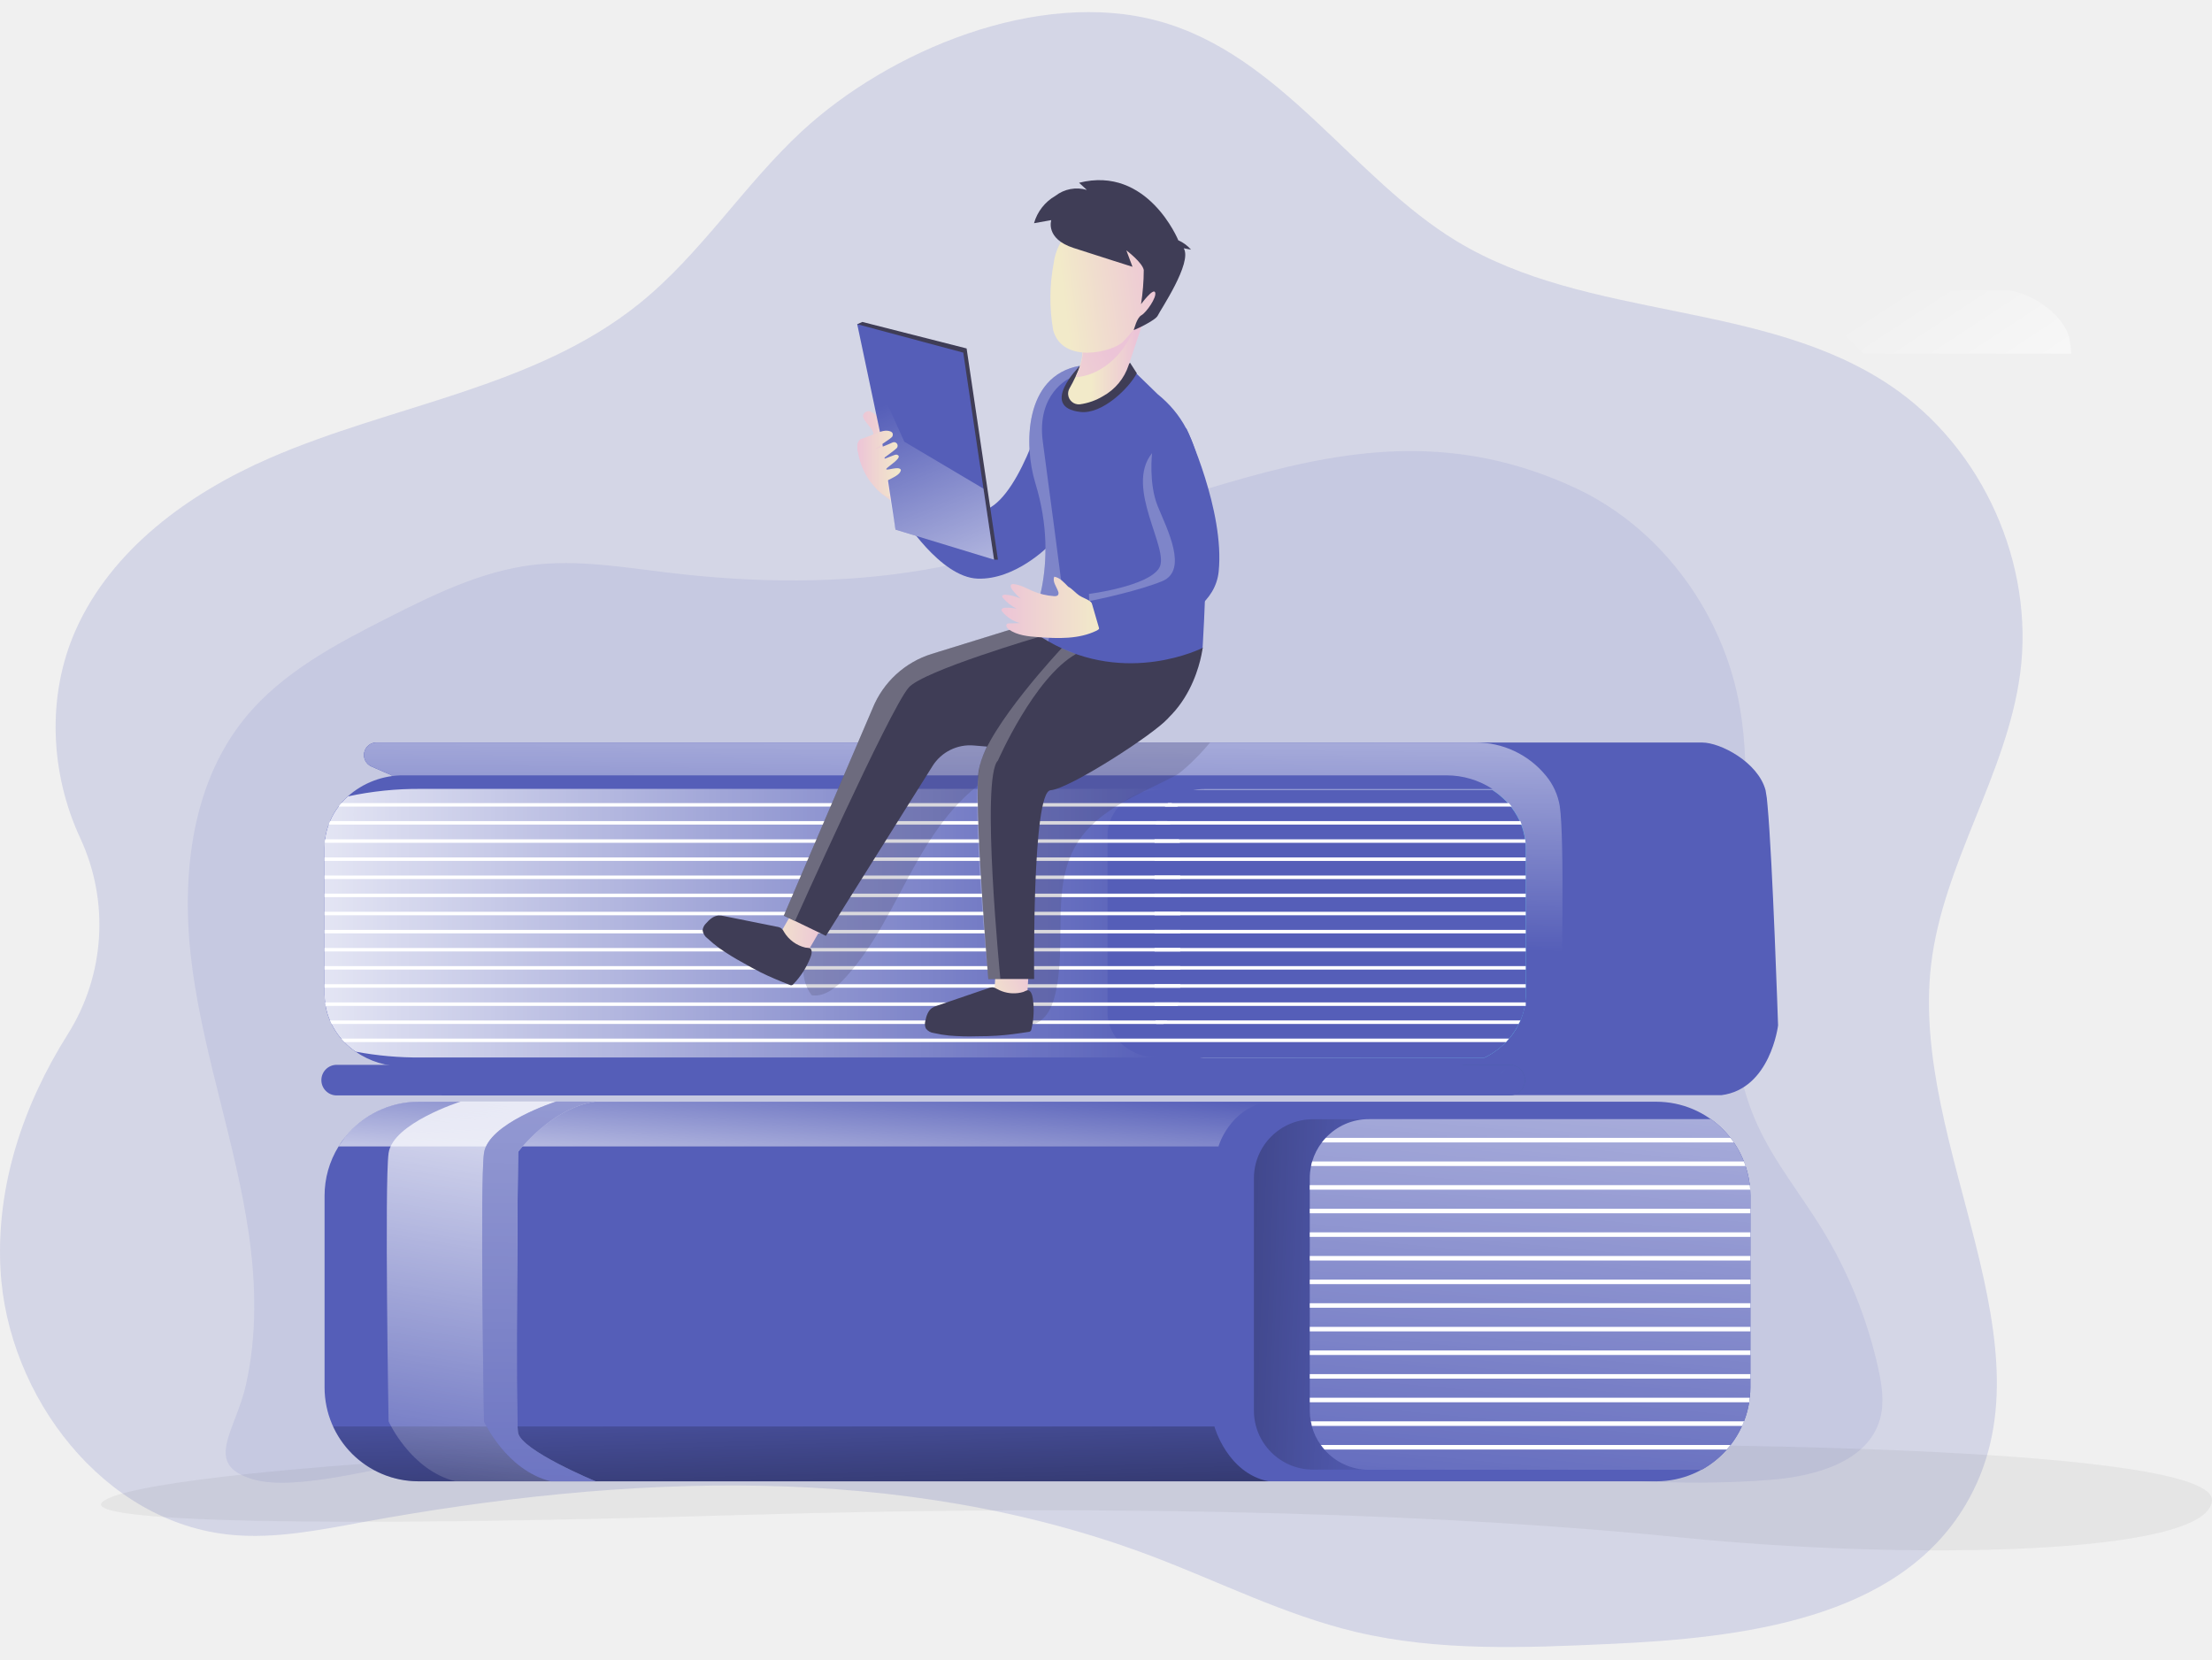
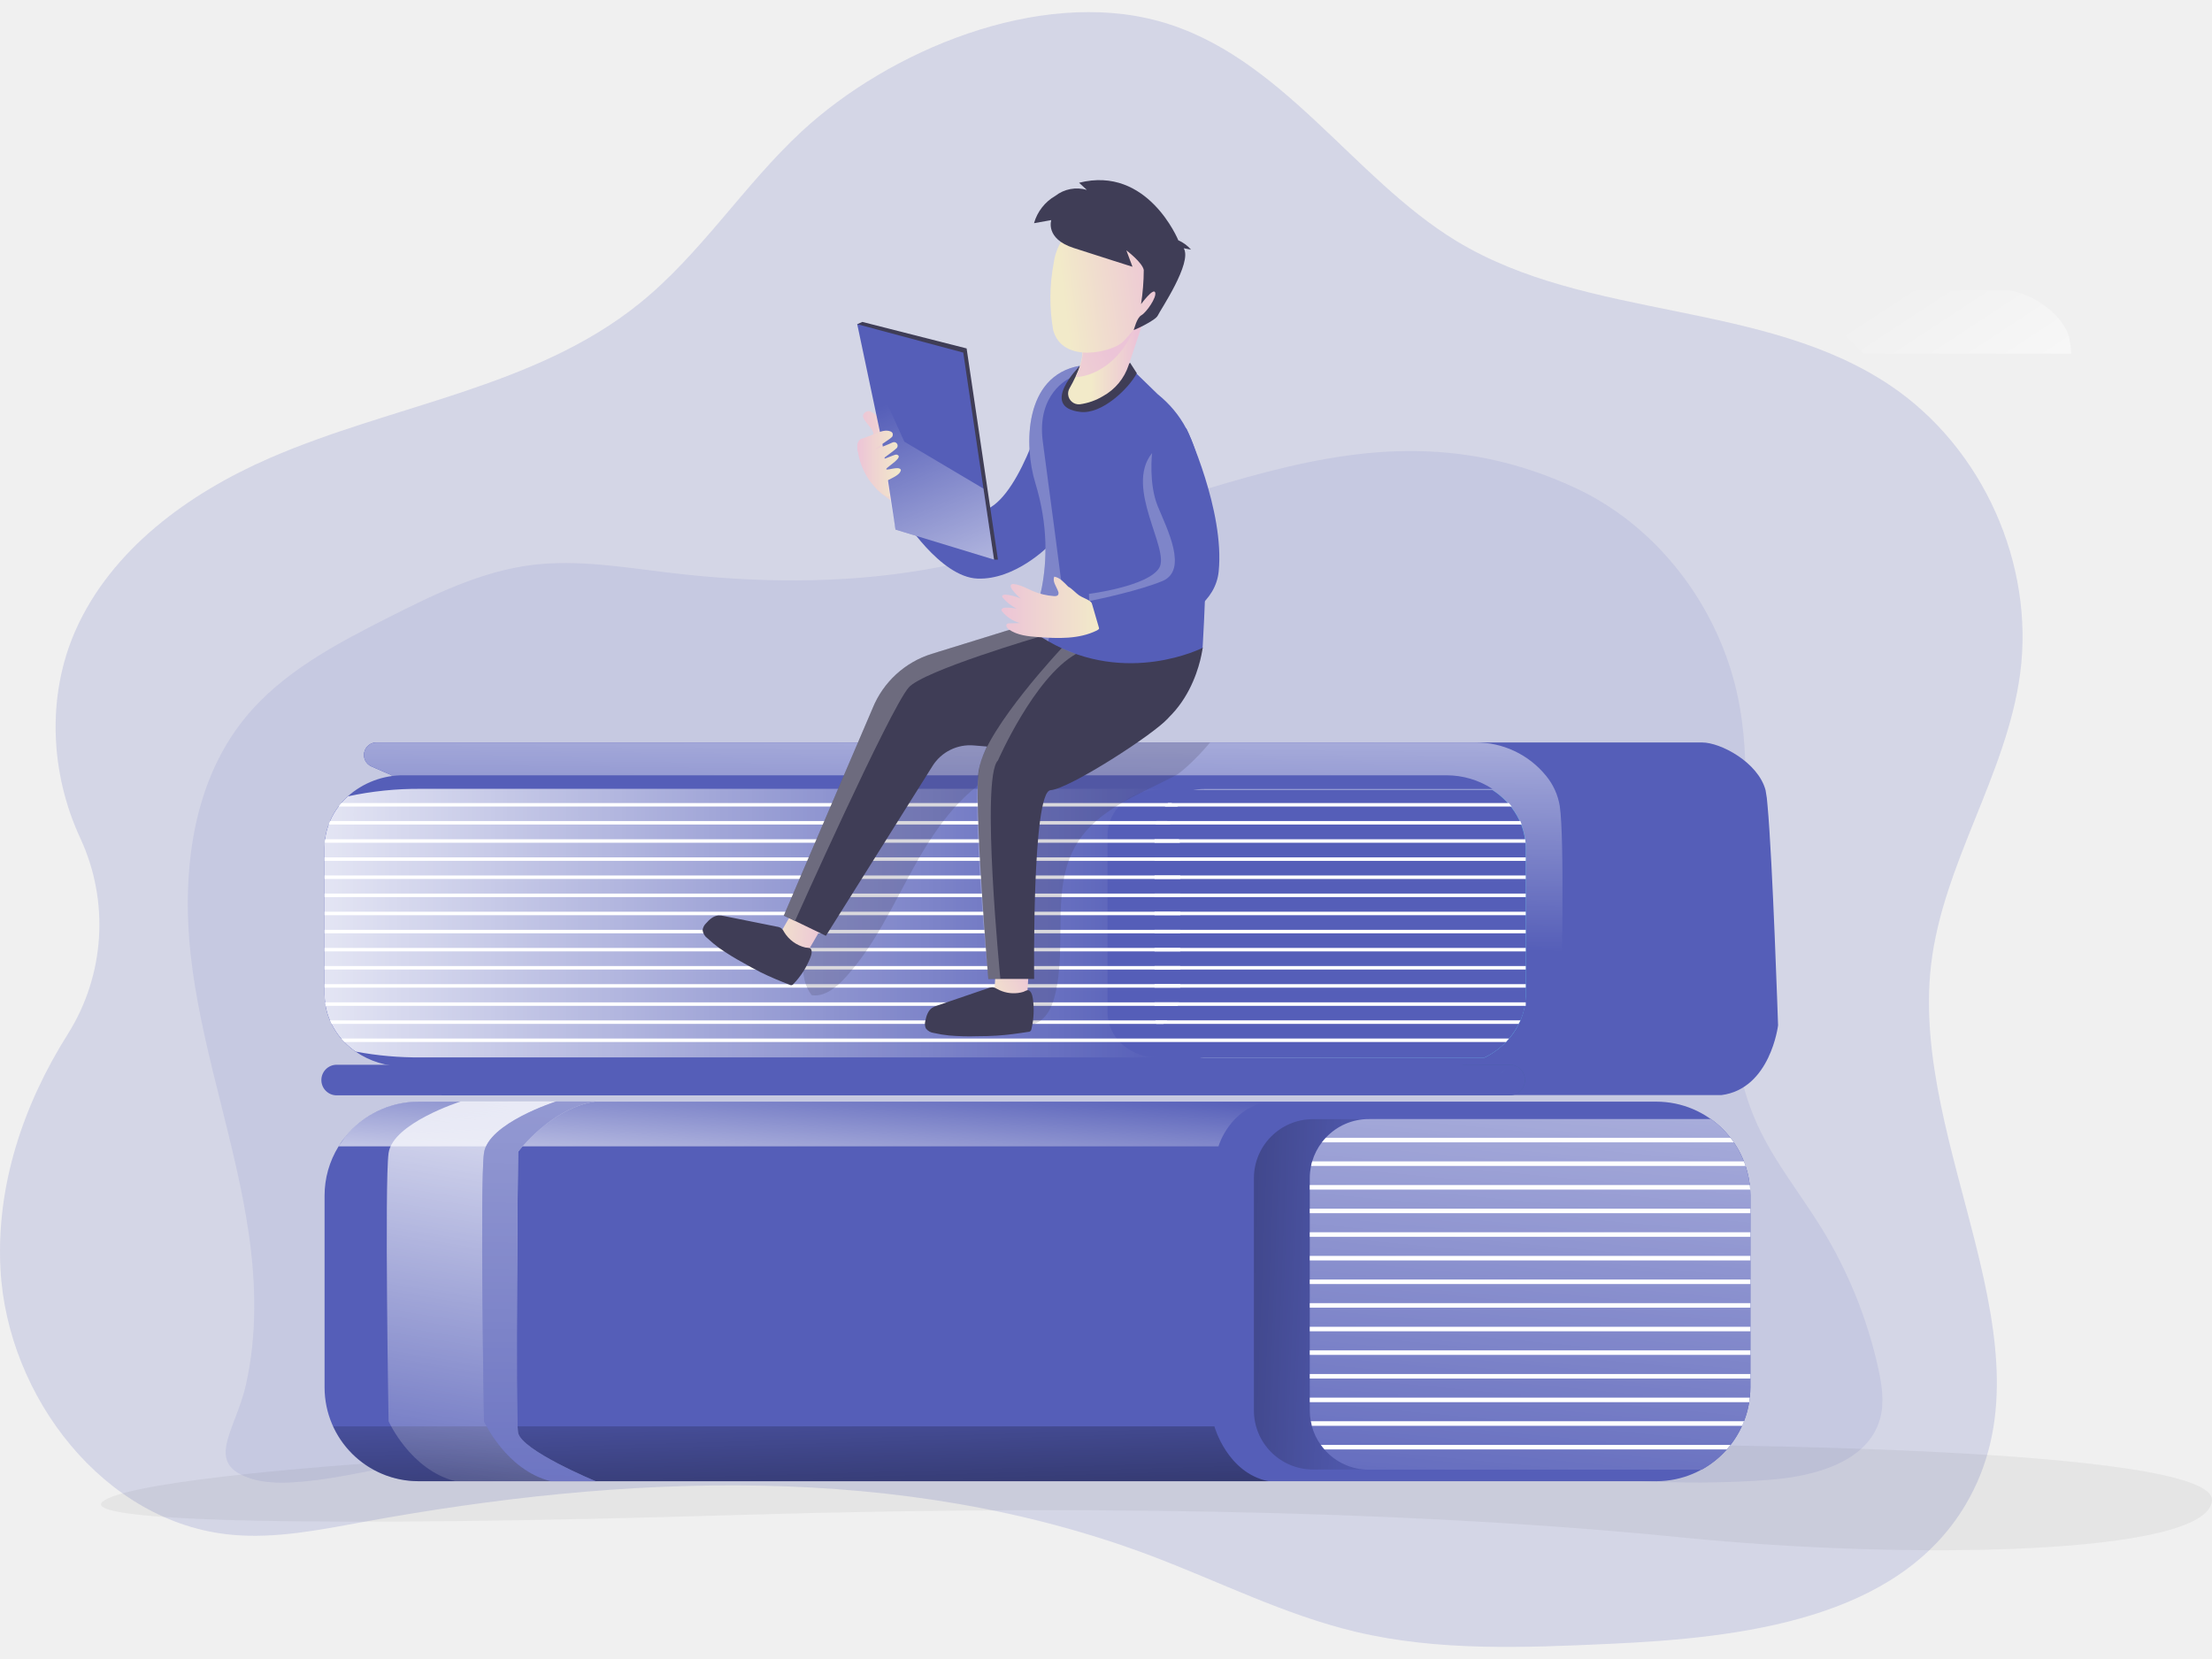
- <svg xmlns="http://www.w3.org/2000/svg" xmlns:xlink="http://www.w3.org/1999/xlink" id="Layer_1" data-name="Layer 1" width="300" height="225" viewBox="0 0 808.63 597.63" class="illustration styles_illustrationTablet__1DWOa">
+ <svg xmlns="http://www.w3.org/2000/svg" xmlns:xlink="http://www.w3.org/1999/xlink" id="Layer_1" data-name="Layer 1" width="280" height="210" viewBox="0 0 808.63 597.63" class="illustration styles_illustrationTablet__1DWOa">
  <defs>
    <linearGradient id="linear-gradient" x1="700.64" y1="267.79" x2="762.75" y2="362.44" gradientTransform="translate(-1.42 -170.05)" gradientUnits="userSpaceOnUse">
      <stop offset="0" stop-color="#fff" stop-opacity="0" />
      <stop offset="0.99" stop-color="#fff" />
    </linearGradient>
    <linearGradient id="linear-gradient-2" x1="353.09" y1="511.1" x2="354.86" y2="350.86" xlink:href="#linear-gradient" />
    <linearGradient id="linear-gradient-3" x1="413.7" y1="380.52" x2="330.46" y2="580.75" gradientTransform="translate(-1.42 -170.05)" gradientUnits="userSpaceOnUse">
      <stop offset="0.17" stop-color="#00272e" />
      <stop offset="1" stop-color="#69b9eb" stop-opacity="0" />
    </linearGradient>
    <linearGradient id="linear-gradient-4" x1="291.7" y1="108.76" x2="295.07" y2="-8.65" gradientTransform="matrix(1, 0, 0, -1, 0, 600)" gradientUnits="userSpaceOnUse">
      <stop offset="0" stop-opacity="0" />
      <stop offset="0.91" stop-opacity="0.8" />
      <stop offset="1" />
    </linearGradient>
    <linearGradient id="linear-gradient-5" x1="296.84" y1="555.27" x2="291.53" y2="621.67" xlink:href="#linear-gradient" />
    <linearGradient id="linear-gradient-6" x1="510.9" y1="132.84" x2="310.72" y2="140.44" xlink:href="#linear-gradient-4" />
    <linearGradient id="linear-gradient-7" x1="549.01" y1="573.65" x2="583.37" y2="211.56" gradientTransform="matrix(1, 0, 0, 1, 0, 0)" xlink:href="#linear-gradient" />
    <linearGradient id="linear-gradient-8" x1="560.94" y1="508.86" x2="421.25" y2="497.35" gradientTransform="translate(-1.42 -170.05)" gradientUnits="userSpaceOnUse">
      <stop offset="0" stop-color="#68e1fd" />
      <stop offset="1" stop-color="#fff" />
    </linearGradient>
    <linearGradient id="linear-gradient-9" x1="428.28" y1="503.09" x2="57.02" y2="503.09" xlink:href="#linear-gradient" />
    <linearGradient id="linear-gradient-10" x1="549.28" y1="557.46" x2="551.89" y2="557.46" gradientTransform="translate(-1.42 -170.05)" gradientUnits="userSpaceOnUse">
      <stop offset="0" stop-color="#68e1fd" />
      <stop offset="1" stop-color="#69b9eb" />
    </linearGradient>
    <linearGradient id="linear-gradient-11" x1="553.11" y1="461.29" x2="554.51" y2="461.29" xlink:href="#linear-gradient-10" />
    <linearGradient id="linear-gradient-12" x1="557.44" y1="468.86" x2="557.9" y2="468.86" xlink:href="#linear-gradient-10" />
    <linearGradient id="linear-gradient-13" x1="166.75" y1="736.16" x2="201.12" y2="526.44" xlink:href="#linear-gradient" />
    <linearGradient id="linear-gradient-14" x1="195.66" y1="625.77" x2="201.86" y2="1.27" gradientTransform="matrix(1, 0, 0, 1, 0, 0)" xlink:href="#linear-gradient" />
    <linearGradient id="linear-gradient-15" x1="301.88" y1="507.15" x2="278.8" y2="505.24" gradientTransform="translate(0 -170)" gradientUnits="userSpaceOnUse">
      <stop offset="0" stop-color="#ecc4d7" />
      <stop offset="0.42" stop-color="#efd4d1" />
      <stop offset="1" stop-color="#f2eac9" />
    </linearGradient>
    <linearGradient id="linear-gradient-16" x1="1030.48" y1="-473.84" x2="1007.74" y2="-475.71" gradientTransform="translate(-327.44 1239.03) rotate(-26.82)" xlink:href="#linear-gradient-15" />
    <linearGradient id="linear-gradient-17" x1="415.22" y1="471.15" x2="398.89" y2="471.34" gradientTransform="matrix(1, 0, 0, -1, 0, 600)" xlink:href="#linear-gradient-15" />
    <linearGradient id="linear-gradient-18" x1="405.36" y1="478.04" x2="360.88" y2="459.31" gradientTransform="matrix(1, 0, 0, -1, 0, 600)" xlink:href="#linear-gradient-15" />
    <linearGradient id="linear-gradient-19" x1="425.28" y1="503.57" x2="388.4" y2="499.06" gradientTransform="matrix(1, 0, 0, -1, 0, 600)" xlink:href="#linear-gradient-15" />
    <linearGradient id="linear-gradient-20" x1="367.48" y1="387.64" x2="403.35" y2="387.64" gradientTransform="translate(-1.42 -170.05)" xlink:href="#linear-gradient-15" />
    <linearGradient id="linear-gradient-21" x1="330.69" y1="348.29" x2="338.81" y2="348.29" gradientTransform="translate(-1.42 -170.05)" gradientUnits="userSpaceOnUse">
      <stop offset="0" stop-color="#183866" />
      <stop offset="1" stop-color="#1a7fc1" />
    </linearGradient>
    <linearGradient id="linear-gradient-22" x1="314.8" y1="335.09" x2="338.64" y2="335.09" gradientTransform="translate(-1.42 -170.05)" xlink:href="#linear-gradient-15" />
    <linearGradient id="linear-gradient-23" x1="327.09" y1="312.14" x2="375.33" y2="428.79" gradientTransform="translate(0 -170)" xlink:href="#linear-gradient" />
    <linearGradient id="linear-gradient-24" x1="314.79" y1="335.09" x2="330.75" y2="335.09" gradientTransform="translate(-1.42 -170.05)" xlink:href="#linear-gradient-15" />
  </defs>
  <path d="M293.09,43.6c-21.25,19.69-37,45-59.58,63.11-38.18,30.68-90,36.78-134.9,56.31-29.7,12.92-57.86,33.39-71,63-10.61,24-9.27,52.29,1.76,76a75.09,75.09,0,0,1-4.58,71.59C8.44,399.51-1.42,429.1.17,459.49c2.46,46.74,37.95,92.85,84.56,97.15,16,1.48,32.08-1.77,47.92-4.67,95.67-17.5,196.93-22,287.93,12.27,24.94,9.4,48.95,21.65,74.88,27.83,30.29,7.22,61.87,5.85,93,4.44,48.58-2.2,105.26-9,130.07-50.84,34.39-58-20.39-130.41-12.6-197.37,4.31-37,27.64-69.54,32.56-106.43,5.34-40.1-13.67-82.49-47.17-105.17-46.52-31.49-110.85-23.85-158.88-53-38-23.07-64.12-68.15-108.92-80.42C379.58-8.74,325.07,14,293.09,43.6Z" transform="translate(0 0)" fill="#555eb8" opacity="0.18" style="isolation: isolate;" />
  <path d="M90.92,446.41c-4.7-32.27-15.91-63.34-20.45-95.64s-1.38-67.82,19.31-93c13.5-16.43,32.9-26.68,51.87-36.29,16.87-8.55,34.24-17.07,53-19.39,16.54-2,33.23.85,49.77,2.83,31.12,3.72,62.81,4.21,93.7-1.09,40.33-7,78.46-23,117.88-33.83,38.61-10.66,76.83-16.09,120,4,29.84,13.9,51.86,42.92,59,75,11.54,51.83-14.52,109.27,7.39,157.63,6.18,13.62,15.78,25.36,23.62,38.1a166.06,166.06,0,0,1,20.58,50.9c1.37,6.19,2.38,12.72.63,18.81-4.5,15.6-23.78,20.79-40,22.07-53.93,4.26-107.81-5.8-161.6-11.65-87.32-9.48-175.43-7.81-262.9-1.28q-32.11,2.4-64.18,5.6c-17.25,1.69-50,12-66.26,7.09-18.13-5.49-6.23-17.38-2.39-34.45C94,483.7,93.58,464.65,90.92,446.41Z" transform="translate(0 0)" fill="#555eb8" opacity="0.11" style="isolation: isolate;" />
  <path d="M384,137.18s-8.27,33.62-20.63,43c-12.76,9.68-26-8.92-26-8.92L330,184.58s13.63,22,27.37,22.51,25.8-11.79,25.8-11.79Z" transform="translate(0 0)" fill="#555eb8" />
  <polygon points="313.37 114.09 315.24 113.26 353.36 122.95 364.81 200.15 363.38 200.15 313.37 114.09" fill="#3f3d56" />
  <path d="M133.05,530.65s-83.15,5.57-95.11,13.54,81.7,9.72,231.15,5.23,264.52,0,346,8.22,192,6.63,193.53-13.5-201.75-20.37-201.75-20.37Z" transform="translate(0 0)" fill="#000405" opacity="0.05" style="isolation: isolate;" />
  <path d="M650,370.41s-2.79,23.22-20.73,25.5h-78.8L539.26,267h83c6.7,0,20.43,7.22,23.17,17.44a44.22,44.22,0,0,1,.73,5.73h0C648,310,650,370.41,650,370.41Z" transform="translate(0 0)" fill="#555eb8" />
  <path d="M757.18,124.86h-76l-22.56-22.15-1-1h75.7c6.7,0,20.43,7.22,23.17,17.44A45.64,45.64,0,0,1,757.18,124.86Z" transform="translate(0 0)" fill="url(#linear-gradient)" />
  <path d="M143.22,279l-7.42-3.23a4.58,4.58,0,0,1,1.83-8.78H539.26a33,33,0,0,1,25.93,12.2,23.24,23.24,0,0,1,5,11c1.81,12.07.7,64.64.2,84.38-.27,10.72-8.17,20-18.81,21.28l-1.14.11h-389Z" transform="translate(0 0)" fill="#555eb8" />
  <path d="M143.22,279l-7.42-3.23a4.58,4.58,0,0,1,1.83-8.78H539.26a33,33,0,0,1,25.93,12.2,23.24,23.24,0,0,1,5,11c1.81,12.07.7,64.64.2,84.38-.27,10.72-8.17,20-18.81,21.28l-1.14.11h-389Z" transform="translate(0 0)" fill="#555eb8" />
  <path d="M570.42,374.52c-.27,10.72-8.17,20-18.81,21.28l-1.14.11h-389L143.22,279l-7.42-3.23a4.58,4.58,0,0,1,1.83-8.78H539.26a33,33,0,0,1,25.93,12.2,23.24,23.24,0,0,1,5,11C572,302.21,570.92,354.78,570.42,374.52Z" transform="translate(0 0)" fill="url(#linear-gradient-2)" />
  <path d="M123.08,396h428.8a5.6,5.6,0,0,0,5.6-5.59h0a5.6,5.6,0,0,0-5.6-5.6H123.08a5.6,5.6,0,0,0-5.6,5.6h0A5.6,5.6,0,0,0,123.08,396Z" transform="translate(0 0)" opacity="0.61" fill="url(#linear-gradient-3)" style="isolation: isolate;" />
  <path d="M123.08,396h428.8a5.6,5.6,0,0,0,5.6-5.59h0a5.6,5.6,0,0,0-5.6-5.6H123.08a5.6,5.6,0,0,0-5.6,5.6h0A5.6,5.6,0,0,0,123.08,396Z" transform="translate(0 0)" fill="#555eb8" />
  <path d="M639.87,432.69v69.95a34.42,34.42,0,0,1-34.4,34.42H153.06a34.36,34.36,0,0,1-34.41-34.31h0V432.69a34.16,34.16,0,0,1,5.1-18,31.74,31.74,0,0,1,2.42-3.44,34.33,34.33,0,0,1,26.89-12.95h452.4a34.43,34.43,0,0,1,34.41,34.41h0Z" transform="translate(0 0)" fill="#555eb8" />
  <path d="M463.7,537.06H153.06A34.41,34.41,0,0,1,121.75,517H443.94S448.58,534,463.7,537.06Z" transform="translate(0 0)" fill="url(#linear-gradient-4)" />
  <path d="M463.7,398.26c-14.28,2.36-18.27,16.39-18.27,16.39H123.75l2.42-3.44a34.33,34.33,0,0,1,26.89-12.95Z" transform="translate(0 0)" fill="url(#linear-gradient-5)" />
  <path d="M639.87,432.69v69.95a34.38,34.38,0,0,1-17.79,30.14H480a21.6,21.6,0,0,1-21.61-21.59h0V426.31A21.6,21.6,0,0,1,480,404.7H625.5A34.38,34.38,0,0,1,639.87,432.69Z" transform="translate(0 0)" fill="url(#linear-gradient-6)" />
  <path d="M639.87,432.69v69.95a35.52,35.52,0,0,1-.21,3.86c-.06.56-.14,1.11-.23,1.66a32.67,32.67,0,0,1-1.9,7c-.21.57-.44,1.12-.7,1.67a34.75,34.75,0,0,1-4.2,7c-.44.56-.9,1.12-1.39,1.66a34.44,34.44,0,0,1-9.16,7.35H500.41a21.51,21.51,0,0,1-16.23-7.35,19.22,19.22,0,0,1-1.32-1.66,21,21,0,0,1-3.31-7c-.15-.54-.27-1.1-.37-1.67a20.89,20.89,0,0,1-.37-3.95v-84.9a21.3,21.3,0,0,1,.48-4.5,13.41,13.41,0,0,1,.41-1.66,21.27,21.27,0,0,1,3.56-7,20.26,20.26,0,0,1,1.41-1.66,21.48,21.48,0,0,1,15.74-6.82H625.5a34.22,34.22,0,0,1,7.09,6.82c.42.54.83,1.09,1.22,1.66a33.26,33.26,0,0,1,3.7,7c.22.55.43,1.11.6,1.66a32.32,32.32,0,0,1,1.54,7c.07.55.12,1.11.15,1.67S639.87,432,639.87,432.69Z" transform="translate(0 0)" fill="#555eb8" />
  <path d="M639.87,432.69v69.95a35.52,35.52,0,0,1-.21,3.86c-.06.56-.14,1.11-.23,1.66a32.67,32.67,0,0,1-1.9,7c-.21.57-.44,1.12-.7,1.67a34.75,34.75,0,0,1-4.2,7c-.44.56-.9,1.12-1.39,1.66a34.44,34.44,0,0,1-9.16,7.35H500.41a21.51,21.51,0,0,1-16.23-7.35,19.22,19.22,0,0,1-1.32-1.66,21,21,0,0,1-3.31-7c-.15-.54-.27-1.1-.37-1.67a20.89,20.89,0,0,1-.37-3.95v-84.9a21.3,21.3,0,0,1,.48-4.5,13.41,13.41,0,0,1,.41-1.66,21.27,21.27,0,0,1,3.56-7,20.26,20.26,0,0,1,1.41-1.66,21.48,21.48,0,0,1,15.74-6.82H625.5a34.22,34.22,0,0,1,7.09,6.82c.42.54.83,1.09,1.22,1.66a33.26,33.26,0,0,1,3.7,7c.22.55.43,1.11.6,1.66a32.32,32.32,0,0,1,1.54,7c.07.55.12,1.11.15,1.67S639.87,432,639.87,432.69Z" transform="translate(0 0)" fill="url(#linear-gradient-7)" />
  <path d="M633.81,413.18H483.26a20.26,20.26,0,0,1,1.41-1.66H632.58C633,412.06,633.42,412.61,633.81,413.18Z" transform="translate(0 0)" fill="#fff" />
  <path d="M638.11,421.81H479.29a13.41,13.41,0,0,1,.41-1.66H637.51C637.73,420.7,637.94,421.26,638.11,421.81Z" transform="translate(0 0)" fill="#fff" />
  <path d="M639.8,430.45h-161v-1.67H639.65C639.72,429.33,639.77,429.89,639.8,430.45Z" transform="translate(0 0)" fill="#fff" />
  <rect x="478.81" y="437.42" width="161.07" height="1.66" fill="#fff" />
  <rect x="478.81" y="446.05" width="161.07" height="1.66" fill="#fff" />
  <rect x="478.81" y="454.69" width="161.07" height="1.66" fill="#fff" />
  <rect x="478.81" y="463.33" width="161.07" height="1.65" fill="#fff" />
  <rect x="478.81" y="471.96" width="161.07" height="1.65" fill="#fff" />
  <rect x="478.81" y="480.6" width="161.07" height="1.65" fill="#fff" />
  <rect x="478.81" y="489.23" width="161.07" height="1.65" fill="#fff" />
  <rect x="478.81" y="497.87" width="161.07" height="1.66" fill="#fff" />
  <path d="M639.66,506.5c-.06.56-.14,1.11-.23,1.66H478.81V506.5Z" transform="translate(0 0)" fill="#fff" />
  <path d="M637.58,515.13c-.21.57-.44,1.12-.7,1.67H479.58c-.15-.54-.27-1.1-.37-1.67Z" transform="translate(0 0)" fill="#fff" />
  <path d="M632.63,523.77c-.44.56-.9,1.12-1.39,1.66H484.18a19.22,19.22,0,0,1-1.32-1.66Z" transform="translate(0 0)" fill="#fff" />
  <path d="M440.26,382.13h102.5a31.2,31.2,0,0,1-14,3.28H147.64A30.58,30.58,0,0,1,130,380a26.82,26.82,0,0,1-4.07-3.45c-.4-.41-.79-.84-1.16-1.27a26.13,26.13,0,0,1-3.54-5.35c-.21-.42-.41-.85-.59-1.27a23.72,23.72,0,0,1-1.6-5.35c-.07-.42-.14-.84-.19-1.28a25.16,25.16,0,0,1-.18-3V305.37a16.29,16.29,0,0,1,.06-1.71c.06-.56.07-.85.12-1.27a24,24,0,0,1,1.29-5.35c.16-.43.33-.85.51-1.28a24.63,24.63,0,0,1,3.12-5.34l1-1.28a27.3,27.3,0,0,1,2.37-2.44,30.37,30.37,0,0,1,20.5-7.7H528.76a30.81,30.81,0,0,1,16.87,5H440.26a19.63,19.63,0,0,0-4.76.58,18.37,18.37,0,0,0-8.5,4.64,14.42,14.42,0,0,0-1.19,1.28,15.76,15.76,0,0,0-3,5.34,11.55,11.55,0,0,0-.35,1.28,14.85,14.85,0,0,0-.4,3.45v65.07a15.12,15.12,0,0,0,.31,3,11.24,11.24,0,0,0,.32,1.27,15.45,15.45,0,0,0,2.78,5.35,16.81,16.81,0,0,0,1.11,1.27,17.86,17.86,0,0,0,6.07,4.12A19.29,19.29,0,0,0,440.26,382.13Z" transform="translate(0 0)" fill="#555eb8" />
  <path d="M557.74,305.76v54.29a4.69,4.69,0,0,1-.06.92c-.06.3,0,.61-.08.91a5.12,5.12,0,0,0-.11.83c0,.27-.07.43-.11.64a1.65,1.65,0,0,1-.06.32c-.05.29-.11.59-.18.88s-.09.38-.15.57-.09.37-.15.56-.11.4-.17.6l-.21.61a1.41,1.41,0,0,1-.16.49c-.06.16-.16.43-.25.64l-.27.65a2.21,2.21,0,0,1-.16.35,4.31,4.31,0,0,1-.22.49c-.06.14-.14.28-.21.42s-.21.43-.33.63-.34.65-.53,1l-.31.5c-.28.46-.57.9-.88,1.33-.16.23-.32.44-.48.65-.32.43-.66.84-1,1.25s-.76.86-1.17,1.27a27.69,27.69,0,0,1-2.61,2.35.13.13,0,0,1-.07.06c-.3.24-.6.46-.91.69l-1,.69-1,.64c-.32.2-.64.38-1,.57l-1.15.61H440.26a19.5,19.5,0,0,1-7.61-1.51,18.05,18.05,0,0,1-6.07-4.1,16.81,16.81,0,0,1-1.11-1.27,15.32,15.32,0,0,1-2.78-5.32,10.56,10.56,0,0,1-.32-1.26,15.12,15.12,0,0,1-.31-3V300.89a14.62,14.62,0,0,1,.4-3.43,11.38,11.38,0,0,1,.35-1.27,15.62,15.62,0,0,1,3-5.31A14.42,14.42,0,0,1,427,289.6a18.62,18.62,0,0,1,8.5-4.62,20.12,20.12,0,0,1,4.76-.57H545.63c.46.3.92.61,1.36.94l.51.38a24.45,24.45,0,0,1,2,1.66l.55.52.4.4.54.56.54.6.11.13.08.1c.32.38.64.78.94,1.18.16.2.31.41.46.61a.16.16,0,0,0,.06.08q.41.58.78,1.17l.43.7c.26.44.51.9.74,1.35.11.24.23.46.34.69s.22.48.31.71.19.42.27.64.17.42.24.63l.22.63a20.39,20.39,0,0,1,.73,2.65,2,2,0,0,1,.07.35,3.5,3.5,0,0,0,.12.63c0,.21.11.71.16,1.06s.1.84.12,1.27v.68C557.71,305,557.74,305.41,557.74,305.76Z" transform="translate(0 0)" fill="url(#linear-gradient-8)" />
  <path d="M432.65,380.61c-2.26.55-4.59,1.05-7,1.52H153.92A123.88,123.88,0,0,1,130,380a26.82,26.82,0,0,1-4.07-3.45c-.4-.41-.79-.84-1.16-1.27a26.13,26.13,0,0,1-3.54-5.35c-.21-.42-.41-.85-.59-1.27a23.72,23.72,0,0,1-1.6-5.35c-.07-.42-.14-.84-.19-1.28a25.16,25.16,0,0,1-.18-3V305.37a16.29,16.29,0,0,1,.06-1.71c.06-.56.07-.85.12-1.27a24,24,0,0,1,1.29-5.35c.16-.43.33-.85.51-1.28a24.63,24.63,0,0,1,3.12-5.34l1-1.28a27.3,27.3,0,0,1,2.37-2.44,122.55,122.55,0,0,1,26.8-2.75H433.26l2.24.58a18.37,18.37,0,0,0-8.5,4.64,14.42,14.42,0,0,0-1.19,1.28,15.76,15.76,0,0,0-3,5.34,11.55,11.55,0,0,0-.35,1.28,14.85,14.85,0,0,0-.4,3.45v65.07a15.12,15.12,0,0,0,.31,3,11.24,11.24,0,0,0,.32,1.27,15.45,15.45,0,0,0,2.78,5.35,16.81,16.81,0,0,0,1.11,1.27A17.89,17.89,0,0,0,432.65,380.61Z" transform="translate(0 0)" fill="#555eb8" />
  <path d="M432.65,380.61c-2.26.55-4.59,1.05-7,1.52H153.92A123.88,123.88,0,0,1,130,380a26.82,26.82,0,0,1-4.07-3.45c-.4-.41-.79-.84-1.16-1.27a26.13,26.13,0,0,1-3.54-5.35c-.21-.42-.41-.85-.59-1.27a23.72,23.72,0,0,1-1.6-5.35c-.07-.42-.14-.84-.19-1.28a25.16,25.16,0,0,1-.18-3V305.37a16.29,16.29,0,0,1,.06-1.71c.06-.56.07-.85.12-1.27a24,24,0,0,1,1.29-5.35c.16-.43.33-.85.51-1.28a24.63,24.63,0,0,1,3.12-5.34l1-1.28a27.3,27.3,0,0,1,2.37-2.44,122.55,122.55,0,0,1,26.8-2.75H433.26l2.24.58a18.37,18.37,0,0,0-8.5,4.64,14.42,14.42,0,0,0-1.19,1.28,15.76,15.76,0,0,0-3,5.34,11.55,11.55,0,0,0-.35,1.28,14.85,14.85,0,0,0-.4,3.45v65.07a15.12,15.12,0,0,0,.31,3,11.24,11.24,0,0,0,.32,1.27,15.45,15.45,0,0,0,2.78,5.35,16.81,16.81,0,0,0,1.11,1.27A17.89,17.89,0,0,0,432.65,380.61Z" transform="translate(0 0)" fill="url(#linear-gradient-9)" />
  <path d="M550.47,386.11a24.64,24.64,0,0,1-2.61,2.6A27.85,27.85,0,0,0,550.47,386.11Z" transform="translate(0 0)" fill="url(#linear-gradient-10)" />
  <path d="M553.09,292.23c-.15-.23-.3-.46-.46-.68-.3-.44-.62-.88-.94-1.3C552.19,290.89,552.66,291.55,553.09,292.23Z" transform="translate(0 0)" fill="url(#linear-gradient-11)" />
  <path d="M556.26,298.82c.08.23.15.46.22.69-.13-.47-.29-.93-.46-1.39C556.11,298.35,556.19,298.58,556.26,298.82Z" transform="translate(0 0)" fill="url(#linear-gradient-12)" />
  <path d="M557.74,305.76v54.89a7.46,7.46,0,0,1-.1,1.16,22.86,22.86,0,0,1-1.06,4.84c-.12.39-.25.77-.4,1.14a27.23,27.23,0,0,1-13.37,14.34H423.05c-9.24,0-16.87-6.24-18-14.32a7.48,7.48,0,0,1-.12-1.16,8.37,8.37,0,0,1-.05-1V300.89c0-9.11,8.14-16.48,18.2-16.48H545.63C553,289.17,557.74,297,557.74,305.76Z" transform="translate(0 0)" fill="#555eb8" />
  <path d="M552.63,290.42H425.81a14.42,14.42,0,0,1,1.19-1.28H551.58A11.71,11.71,0,0,1,552.63,290.42Z" transform="translate(0 0)" fill="#fff" />
  <path d="M556.26,297H422.46a11.55,11.55,0,0,1,.35-1.28h133C555.94,296.18,556.11,296.61,556.26,297Z" transform="translate(0 0)" fill="#fff" />
  <path d="M557.69,303.66H422.06v-1.28H557.58C557.58,302.8,557.66,303.23,557.69,303.66Z" transform="translate(0 0)" fill="#fff" />
  <rect x="422.06" y="309" width="135.69" height="1.28" fill="#fff" />
  <rect x="422.06" y="315.62" width="135.69" height="1.28" fill="#fff" />
  <rect x="422.06" y="322.24" width="135.69" height="1.28" fill="#fff" />
  <rect x="422.06" y="328.87" width="135.69" height="1.27" fill="#fff" />
  <rect x="422.06" y="335.49" width="135.69" height="1.27" fill="#fff" />
  <rect x="422.06" y="342.11" width="135.69" height="1.27" fill="#fff" />
  <rect x="422.06" y="348.73" width="135.69" height="1.27" fill="#fff" />
  <rect x="422.06" y="355.35" width="135.69" height="1.28" fill="#fff" />
  <path d="M557.76,362v1.28H422.06V362Z" transform="translate(0 0)" fill="#fff" />
  <path d="M555.77,368.59c0,.43-.55.85-.59,1.28H422.69a11.4,11.4,0,0,1-.32-1.28Z" transform="translate(0 0)" fill="#fff" />
  <path d="M430.68,290.42H123.75l1-1.28H428.24C429.08,289.56,429.89,290,430.68,290.42Z" transform="translate(0 0)" fill="#fff" />
  <path d="M427.92,297H120.12c.16-.43.33-.85.51-1.28H426.71A14.64,14.64,0,0,1,427.92,297Z" transform="translate(0 0)" fill="#fff" />
  <path d="M431.32,303.66H118.71a9,9,0,0,1,.12-1.27H431A9.44,9.44,0,0,1,431.32,303.66Z" transform="translate(0 0)" fill="#fff" />
  <rect x="118.64" y="309" width="312.82" height="1.27" fill="#fff" />
  <rect x="118.64" y="315.62" width="312.82" height="1.27" fill="#fff" />
  <rect x="118.64" y="322.24" width="312.82" height="1.28" fill="#fff" />
  <rect x="118.64" y="328.87" width="312.82" height="1.27" fill="#fff" />
  <rect x="118.64" y="335.5" width="312.82" height="1.26" fill="#fff" />
  <rect x="118.64" y="342.11" width="312.82" height="1.26" fill="#fff" />
  <rect x="118.64" y="348.73" width="312.82" height="1.27" fill="#fff" />
  <rect x="118.64" y="355.35" width="312.82" height="1.28" fill="#fff" />
  <path d="M431,362a11.52,11.52,0,0,1-.47,1.28H119c-.07-.42-.14-.84-.19-1.28Z" transform="translate(0 0)" fill="#fff" />
  <path d="M426.75,368.6a18.79,18.79,0,0,1-1.41,1.27H121.21c-.21-.42-.41-.85-.59-1.27Z" transform="translate(0 0)" fill="#fff" />
  <path d="M442.37,267c-4.51,5.42-10.34,10.87-12.65,12.08C416.58,286,401.36,291.3,393.65,304c-9.76,16-3.45,36.93-7.93,55.15-.82,3.32-2.09,6.71-4.66,9s-6.7,3.07-9.43,1c-2.4-1.81-3-5.09-3.45-8.06a315.38,315.38,0,0,1-.44-84.55c-15,6.7-25.15,20.84-33.16,35.14s-14.73,29.63-25.89,41.64c-3.17,3.4-7.34,6.73-11.94,6.07-5.53-7-2.63-17.23.51-25.61C303.55,316.9,309.86,300,318,284c2.62-5.2,5.53-10.42,9.93-14.24a25.32,25.32,0,0,1,3.88-2.77Z" transform="translate(0 0)" fill="#3f3d56" opacity="0.2" style="isolation: isolate;" />
  <path d="M551.64,375.22c-.34.45-.72.8-1.1,1.27H125.91c-.4-.41-.79-.84-1.16-1.27Z" transform="translate(0 0)" fill="#fff" />
  <path d="M217.78,537.06H166.47c-16.45-4.14-24.42-21.93-24.42-21.93s-1.49-87,0-98,26.41-18.9,26.41-18.9h49.32c-16.45,2.36-28.4,18.4-28.4,18.4s-1,96.15,0,102.62S217.78,537.06,217.78,537.06Z" transform="translate(0 0)" fill="url(#linear-gradient-13)" />
  <path d="M217.78,537.06H201.33c-16.43-4.14-24.4-21.93-24.4-21.93s-1.5-87,0-98,26.4-18.9,26.4-18.9h14.45c-16.45,2.36-28.4,18.4-28.4,18.4s-1,96.15,0,102.62S217.78,537.06,217.78,537.06Z" transform="translate(0 0)" fill="#555eb8" />
  <path d="M217.78,537.06H201.33c-16.43-4.14-24.4-21.93-24.4-21.93s-1.5-87,0-98,26.4-18.9,26.4-18.9h14.45c-16.45,2.36-28.4,18.4-28.4,18.4s-1,96.15,0,102.62S217.78,537.06,217.78,537.06Z" transform="translate(0 0)" fill="url(#linear-gradient-14)" />
  <polygon points="289.24 329.8 284.46 338.1 295.56 342.93 300.15 335.03 289.24 329.8" fill="url(#linear-gradient-15)" />
  <polygon points="363.87 352.09 363.35 361.34 375.45 360.64 375.96 352.09 363.87 352.09" fill="url(#linear-gradient-16)" />
  <path d="M286.64,336.26a4.2,4.2,0,0,0-1-1.33,3.7,3.7,0,0,0-1.64-.6l-19.21-3.86a8,8,0,0,0-2.12-.23c-1.84.12-3.35,1.47-4.56,2.86a4.15,4.15,0,0,0-1.26,2.48,4.33,4.33,0,0,0,1.76,3,49.28,49.28,0,0,0,4.25,3.52,88.77,88.77,0,0,0,8.87,5.47c2.06,1.16,4.12,2.32,6.23,3.38,3.47,1.74,7.07,3.2,10.69,4.62a1.06,1.06,0,0,0,1.46-.34h0a29.27,29.27,0,0,0,6.08-9.46c.35-.87,1-2.78,0-3.5-.35-.25-1.34-.21-1.78-.31a12.5,12.5,0,0,1-7.78-5.69Z" transform="translate(0 0)" fill="#3f3d56" />
  <path d="M364.58,357.14a4.42,4.42,0,0,0-1.53-.65,3.89,3.89,0,0,0-1.72.3l-18.54,6.33a8.06,8.06,0,0,0-2,.86c-1.53,1-2.16,3-2.51,4.77a4.06,4.06,0,0,0,.17,2.77,4.29,4.29,0,0,0,3,1.69,45.37,45.37,0,0,0,5.44.9,86.12,86.12,0,0,0,10.41.27c2.37,0,4.73-.06,7.09-.21,3.88-.24,7.73-.79,11.56-1.38a1.06,1.06,0,0,0,1.1-1,29.55,29.55,0,0,0,.51-11.24c-.14-.93-.57-2.89-1.78-3-.43-.05-1.26.49-1.69.62a11.29,11.29,0,0,1-2,.42A12.43,12.43,0,0,1,364.58,357.14Z" transform="translate(0 0)" fill="#3f3d56" />
  <path d="M225.4,90" transform="translate(0 0)" fill="#555eb8" opacity="0.18" style="isolation: isolate;" />
  <path d="M439.64,232.4s-3.14,29.39-30.23,34.6c-18.34,3.51-40.77,2.26-53.33,1.09a16.17,16.17,0,0,0-15.16,7.47l-39,62.12-11.3-5.46h-.09l-4-1.92L319,254.49a34.31,34.31,0,0,1,21.62-19.88l37.31-11.55,8.72-2.7S421.58,216.84,439.64,232.4Z" transform="translate(0 0)" fill="#3f3d56" />
  <path d="M378,223l2.45,5.19s-43,12.6-48.28,18.73c-7.05,8.2-41.51,85.25-41.51,85.25h-.09l-4-1.92L319,254.49a34.31,34.31,0,0,1,21.62-19.88Z" transform="translate(0 0)" fill="#fff" opacity="0.24" style="isolation: isolate;" />
  <path d="M393.24,227.3S358.7,261,357.58,279s3.71,74.44,3.71,74.44h16.76s-.83-68.52,6-69S421.84,264,426.81,258.3s12.9-25.92,12.9-25.92Z" transform="translate(0 0)" fill="#3f3d56" />
  <path d="M439.64,232.4S412,246.53,383.2,230a64.56,64.56,0,0,1-7.21-4.81s12.12-21.65,2.47-53.1c-4.13-13.45-4.22-39.13,16.23-42.79h.1c20.34-3.61,19.19,1.41,19.19,1.41l9.2,8.94C440.87,154,442.81,176,439.64,232.4Z" transform="translate(0 0)" fill="#555eb8" />
  <path d="M394.79,129.28a11.65,11.65,0,0,1-3.83,4.63s-12.16,5.39-9.73,23.22,6.88,52.12,6.88,52.12L383.2,230a64.56,64.56,0,0,1-7.21-4.81s12.12-21.65,2.47-53.1c-4.13-13.45-4.22-39.13,16.23-42.79Z" transform="translate(0 0)" fill="#fff" opacity="0.24" style="isolation: isolate;" />
  <path d="M413.08,128.14a12.72,12.72,0,0,1-17.92,1.59h0l-.44-.38s-15,15,.16,16.81c8,1,17.85-8.68,20.7-14.15Z" transform="translate(0 0)" fill="#3f3d56" />
  <path d="M417.58,114.09c-.06.2-2.88,8.83-5,15a20,20,0,0,1-9.34,11.29,22.24,22.24,0,0,1-8.5,3,3.92,3.92,0,0,1-4.26-3.55h0a3.87,3.87,0,0,1,.53-2.35c.7-1.23,1.46-2.65,2.16-4.16,1.46-3.14,2.68-6.63,2.48-9.39v-.3c-.18-1.44.76-2.71,2.34-3.82,2.23-1.55,5.74-2.77,9.17-3.69A94.44,94.44,0,0,1,417.58,114.09Z" transform="translate(0 0)" fill="url(#linear-gradient-17)" />
  <path d="M395.35,133.2a8.15,8.15,0,0,1-2.09.15c1.46-3.14,2.68-6.63,2.48-9.39l2.32-4.12,1.73-3.06,7.44-.63,7.52-.63C409.79,127.25,401.46,132.11,395.35,133.2Z" transform="translate(0 0)" fill="url(#linear-gradient-18)" />
  <path d="M409.32,74.63a20.17,20.17,0,0,0-23.87,15.6c-.1.51-.19,1-.26,1.55a68.27,68.27,0,0,0-.19,24.48c3.43,12.55,21.86,8,25.6,4.19s18.77-21.37,16.31-28.2C425.34,87.61,419.84,77,409.32,74.63Z" transform="translate(0 0)" fill="url(#linear-gradient-19)" />
  <path d="M394.47,62.39,397.31,65a12.83,12.83,0,0,0-11.5,2.17,16.82,16.82,0,0,0-7.81,10l6.31-1.13s-2.3,6.79,8.16,10.18S414,93.1,414,93.1l-2.24-6s5.87,4.42,6.36,7.18a83.06,83.06,0,0,1-1,12.5s4.48-6.1,5.16-4.32-3.22,7.35-5,8.34-2.62,5.1-2.84,5.4,8-3.44,8.81-5.28S436,91.57,432.72,86.33l2.69.51a13.14,13.14,0,0,0-4.66-3.42S419.58,56,394.47,62.39Z" transform="translate(0 0)" fill="#3f3d56" />
  <path d="M390.51,210.05c-1.51-1.51-3-3.31-5.11-3.67-.74,1.76.77,3.57,1.41,5.36a1.44,1.44,0,0,1,0,1.28c-.3.48-1,.51-1.55.47a24.35,24.35,0,0,1-7.75-1.86c-2.28-1-4.47-2.29-6.94-2.54a1.24,1.24,0,0,0-.78.1c-.6.38-.25,1.3.18,1.86a21.66,21.66,0,0,0,3.11,3.31,17.16,17.16,0,0,0-5.5-1.41c-.53,0-1.25.11-1.24.64a1,1,0,0,0,.3.57,17,17,0,0,0,5,3.92,16.92,16.92,0,0,0-4.2-.35c-.61,0-1.42.32-1.33.92a1,1,0,0,0,.28.52,12.76,12.76,0,0,0,6.54,4.19l-4,.09a1.55,1.55,0,0,0-.73.15c-.72.46-.09,1.59.61,2.08,3.08,2.15,7,2.53,10.77,2.8,7.21.52,14.8.8,21.3-2.38.47-.24,1-.56,1.09-1.08a1.82,1.82,0,0,0-.12-.8c-.79-2.63-1.19-7.4-3.58-9-1.16-.77-2.59-1.21-3.78-2S391.87,210.73,390.51,210.05Z" transform="translate(0 0)" fill="url(#linear-gradient-20)" />
  <path d="M445.51,204.47C443.25,226.68,403,229.4,403,229.4l-4.15-14.27-.73-2.51s21.56-2.72,25.68-9.47-12.84-29.38-2.59-42,12.58-8.74,12.58-8.74S447.75,182.26,445.51,204.47Z" transform="translate(0 0)" fill="#555eb8" />
  <path d="M337.39,171.27a16.06,16.06,0,0,1-.17,2.08c-.34,3.11-1.31,8.8-3.89,10.87-3.63,2.91-4.13-1.33-4.05-3a17.74,17.74,0,0,1,.45-2.72c.84-3.62,5.29-6.1,7-6.92Z" transform="translate(0 0)" fill="url(#linear-gradient-21)" />
  <path d="M337.22,173.35c-.34,3.11-1.31,8.8-3.89,10.87-1.12-.81-2.56-1.89-4.05-3-2-1.5-4.13-3.08-5.64-4.18a19,19,0,0,1-3.64-3.18,18.14,18.14,0,0,1-2.32-4l-3.1-6.74c-1-2.21-2-5.13-.22-6.84.45-.44,4.55-1.24,4.82-1.82.75-1.66-4-5.17-3.7-7a2.23,2.23,0,0,1,2.37-1.58c1,.05,3.84,2.66,4.73,3.19,1.76,1,.28,2.42,2,3.46a22.82,22.82,0,0,1,6,4.46c1.94,2.27,2.92,5.18,3.85,8,.68,2.07,1.59,4.31,2.29,6.54C336.91,172.17,337.08,172.76,337.22,173.35Z" transform="translate(0 0)" fill="url(#linear-gradient-22)" />
  <polygon points="322.51 157.41 315.84 125.78 313.37 114.09 352.13 124.48 363.38 200.15 327.36 189.17 322.51 157.41" fill="#555eb8" />
  <polygon points="330.58 157.03 315.24 122.95 327.36 189.17 363.38 200.15 359.52 174.2 330.58 157.03" fill="url(#linear-gradient-23)" />
  <path d="M324.72,171.05c1.22-.61,3.72-1.72,4.35-2.93.15-.29.37-.67.18-.93-.87-1.2-4.45.33-5.47,0,.7-1.15,6.94-4.64,4-5.43-.63-.17-4.54,1.81-5.17,1.63.49-.4,4.51-3.26,5.2-4a1.31,1.31,0,0,0-1.47-2.09,61.12,61.12,0,0,1-6.54,2.56c.43-.71,6.24-4,6.47-4.84a1.56,1.56,0,0,0,.06-1,1.38,1.38,0,0,0-.85-.75c-1.62-.63-3.44,0-5.06.65l-3.84,1.52c-1.23.48-2.59,1.1-3,2.34a4.2,4.2,0,0,0-.09,1.93A25.16,25.16,0,0,0,317.7,171c1.14,1.66,4.74,5.67,6.81,6.06C326.35,177.41,323,172,324.72,171.05Z" transform="translate(0 0)" fill="url(#linear-gradient-24)" />
  <path d="M364.82,273.56s13.22-30.29,28.5-38.91l-5.21-2.11s-26.83,28.53-30,43.21,3.19,77.67,3.19,77.67h4.4S358.43,279.74,364.82,273.56Z" transform="translate(0 0)" fill="#fff" opacity="0.24" style="isolation: isolate;" />
  <path d="M424.92,208c-8.51,3.5-23,6.55-26.12,7.19l-.6.12-.13-2.63s21.56-2.72,25.68-9.47-12.84-29.38-2.59-42c0,0-1.3,11.16,2.07,19.41S434.48,204,424.92,208Z" transform="translate(0 0)" fill="#fff" opacity="0.24" style="isolation: isolate;" />
</svg>
